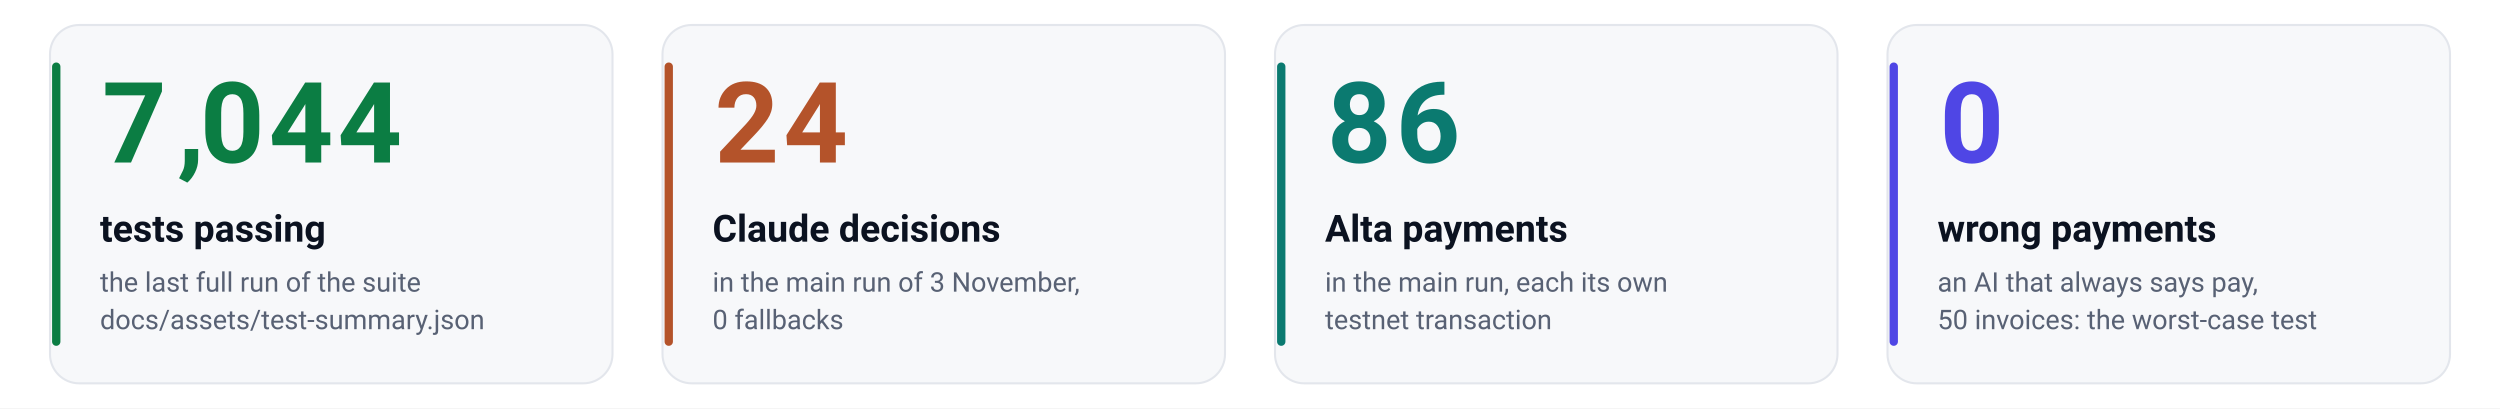
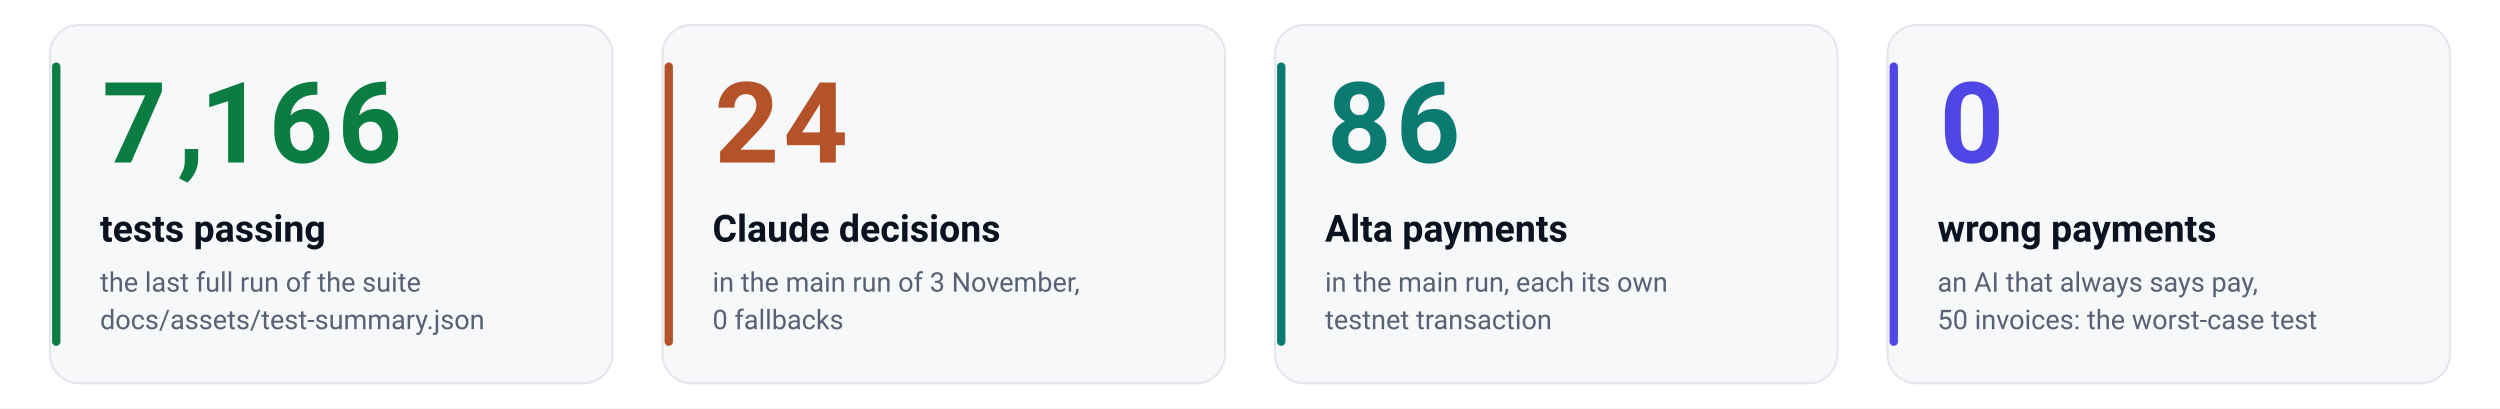
<svg xmlns="http://www.w3.org/2000/svg" viewBox="0 0 1200 196" width="1200" height="196" role="img" aria-labelledby="t d">
  <style>
text{font-family:ui-sans-serif,system-ui,-apple-system,'Segoe UI',Roboto,Helvetica,Arial,sans-serif;font-variant-numeric:tabular-nums}
.roll{animation:roll 1.8s cubic-bezier(.16,.84,.3,1) 1 backwards}
@keyframes roll{from{transform:translateY(0)}}
@media (prefers-reduced-motion:reduce){.roll{animation:none}}
</style>
  <rect width="1200" height="196" fill="#ffffff" />
  <rect x="24" y="12" width="270" height="172" rx="14" fill="#f7f8fa" stroke="#e3e6ec" />
  <rect x="25" y="30" width="4" height="136" rx="2" fill="#0b7d43" />
  <clipPath id="k0">
    <rect x="44" y="30" width="154" height="62" />
  </clipPath>
  <g clip-path="url(#k0)">
    <g transform="translate(0 30)">
      <g class="roll" style="transform:translateY(-1054px);animation-delay:0s">
        <text x="64.5" y="48" text-anchor="middle" style="font-size:54px;font-weight:760;fill:#0b7d43">0</text>
        <text x="64.5" y="110" text-anchor="middle" style="font-size:54px;font-weight:760;fill:#0b7d43">1</text>
        <text x="64.5" y="172" text-anchor="middle" style="font-size:54px;font-weight:760;fill:#0b7d43">2</text>
        <text x="64.5" y="234" text-anchor="middle" style="font-size:54px;font-weight:760;fill:#0b7d43">3</text>
        <text x="64.5" y="296" text-anchor="middle" style="font-size:54px;font-weight:760;fill:#0b7d43">4</text>
        <text x="64.5" y="358" text-anchor="middle" style="font-size:54px;font-weight:760;fill:#0b7d43">5</text>
        <text x="64.5" y="420" text-anchor="middle" style="font-size:54px;font-weight:760;fill:#0b7d43">6</text>
        <text x="64.5" y="482" text-anchor="middle" style="font-size:54px;font-weight:760;fill:#0b7d43">7</text>
        <text x="64.5" y="544" text-anchor="middle" style="font-size:54px;font-weight:760;fill:#0b7d43">8</text>
        <text x="64.5" y="606" text-anchor="middle" style="font-size:54px;font-weight:760;fill:#0b7d43">9</text>
        <text x="64.5" y="668" text-anchor="middle" style="font-size:54px;font-weight:760;fill:#0b7d43">0</text>
        <text x="64.5" y="730" text-anchor="middle" style="font-size:54px;font-weight:760;fill:#0b7d43">1</text>
        <text x="64.5" y="792" text-anchor="middle" style="font-size:54px;font-weight:760;fill:#0b7d43">2</text>
        <text x="64.5" y="854" text-anchor="middle" style="font-size:54px;font-weight:760;fill:#0b7d43">3</text>
        <text x="64.5" y="916" text-anchor="middle" style="font-size:54px;font-weight:760;fill:#0b7d43">4</text>
        <text x="64.5" y="978" text-anchor="middle" style="font-size:54px;font-weight:760;fill:#0b7d43">5</text>
        <text x="64.5" y="1040" text-anchor="middle" style="font-size:54px;font-weight:760;fill:#0b7d43">6</text>
        <text x="64.5" y="1102" text-anchor="middle" style="font-size:54px;font-weight:760;fill:#0b7d43">7</text>
        <text x="64.5" y="1164" text-anchor="middle" style="font-size:54px;font-weight:760;fill:#0b7d43">8</text>
        <text x="64.5" y="1226" text-anchor="middle" style="font-size:54px;font-weight:760;fill:#0b7d43">9</text>
      </g>
    </g>
  </g>
  <text x="85" y="78" style="font-size:54px;font-weight:760;fill:#0b7d43">,</text>
  <g clip-path="url(#k0)">
    <g transform="translate(0 30)">
-       <g class="roll" style="transform:translateY(-620px);animation-delay:0.15s">
+       <g class="roll" style="transform:translateY(-682px);animation-delay:0.15s">
        <text x="111.5" y="48" text-anchor="middle" style="font-size:54px;font-weight:760;fill:#0b7d43">0</text>
        <text x="111.5" y="110" text-anchor="middle" style="font-size:54px;font-weight:760;fill:#0b7d43">1</text>
        <text x="111.5" y="172" text-anchor="middle" style="font-size:54px;font-weight:760;fill:#0b7d43">2</text>
        <text x="111.5" y="234" text-anchor="middle" style="font-size:54px;font-weight:760;fill:#0b7d43">3</text>
        <text x="111.5" y="296" text-anchor="middle" style="font-size:54px;font-weight:760;fill:#0b7d43">4</text>
        <text x="111.5" y="358" text-anchor="middle" style="font-size:54px;font-weight:760;fill:#0b7d43">5</text>
        <text x="111.5" y="420" text-anchor="middle" style="font-size:54px;font-weight:760;fill:#0b7d43">6</text>
        <text x="111.5" y="482" text-anchor="middle" style="font-size:54px;font-weight:760;fill:#0b7d43">7</text>
        <text x="111.5" y="544" text-anchor="middle" style="font-size:54px;font-weight:760;fill:#0b7d43">8</text>
        <text x="111.5" y="606" text-anchor="middle" style="font-size:54px;font-weight:760;fill:#0b7d43">9</text>
        <text x="111.5" y="668" text-anchor="middle" style="font-size:54px;font-weight:760;fill:#0b7d43">0</text>
        <text x="111.5" y="730" text-anchor="middle" style="font-size:54px;font-weight:760;fill:#0b7d43">1</text>
        <text x="111.5" y="792" text-anchor="middle" style="font-size:54px;font-weight:760;fill:#0b7d43">2</text>
        <text x="111.5" y="854" text-anchor="middle" style="font-size:54px;font-weight:760;fill:#0b7d43">3</text>
        <text x="111.5" y="916" text-anchor="middle" style="font-size:54px;font-weight:760;fill:#0b7d43">4</text>
        <text x="111.5" y="978" text-anchor="middle" style="font-size:54px;font-weight:760;fill:#0b7d43">5</text>
        <text x="111.5" y="1040" text-anchor="middle" style="font-size:54px;font-weight:760;fill:#0b7d43">6</text>
        <text x="111.5" y="1102" text-anchor="middle" style="font-size:54px;font-weight:760;fill:#0b7d43">7</text>
        <text x="111.5" y="1164" text-anchor="middle" style="font-size:54px;font-weight:760;fill:#0b7d43">8</text>
        <text x="111.5" y="1226" text-anchor="middle" style="font-size:54px;font-weight:760;fill:#0b7d43">9</text>
      </g>
    </g>
  </g>
  <g clip-path="url(#k0)">
    <g transform="translate(0 30)">
-       <g class="roll" style="transform:translateY(-868px);animation-delay:0.3s">
+       <g class="roll" style="transform:translateY(-992px);animation-delay:0.3s">
        <text x="144.5" y="48" text-anchor="middle" style="font-size:54px;font-weight:760;fill:#0b7d43">0</text>
        <text x="144.5" y="110" text-anchor="middle" style="font-size:54px;font-weight:760;fill:#0b7d43">1</text>
        <text x="144.5" y="172" text-anchor="middle" style="font-size:54px;font-weight:760;fill:#0b7d43">2</text>
        <text x="144.5" y="234" text-anchor="middle" style="font-size:54px;font-weight:760;fill:#0b7d43">3</text>
        <text x="144.5" y="296" text-anchor="middle" style="font-size:54px;font-weight:760;fill:#0b7d43">4</text>
        <text x="144.5" y="358" text-anchor="middle" style="font-size:54px;font-weight:760;fill:#0b7d43">5</text>
        <text x="144.5" y="420" text-anchor="middle" style="font-size:54px;font-weight:760;fill:#0b7d43">6</text>
        <text x="144.5" y="482" text-anchor="middle" style="font-size:54px;font-weight:760;fill:#0b7d43">7</text>
        <text x="144.5" y="544" text-anchor="middle" style="font-size:54px;font-weight:760;fill:#0b7d43">8</text>
        <text x="144.5" y="606" text-anchor="middle" style="font-size:54px;font-weight:760;fill:#0b7d43">9</text>
        <text x="144.5" y="668" text-anchor="middle" style="font-size:54px;font-weight:760;fill:#0b7d43">0</text>
        <text x="144.5" y="730" text-anchor="middle" style="font-size:54px;font-weight:760;fill:#0b7d43">1</text>
        <text x="144.5" y="792" text-anchor="middle" style="font-size:54px;font-weight:760;fill:#0b7d43">2</text>
        <text x="144.5" y="854" text-anchor="middle" style="font-size:54px;font-weight:760;fill:#0b7d43">3</text>
        <text x="144.5" y="916" text-anchor="middle" style="font-size:54px;font-weight:760;fill:#0b7d43">4</text>
        <text x="144.5" y="978" text-anchor="middle" style="font-size:54px;font-weight:760;fill:#0b7d43">5</text>
        <text x="144.5" y="1040" text-anchor="middle" style="font-size:54px;font-weight:760;fill:#0b7d43">6</text>
        <text x="144.5" y="1102" text-anchor="middle" style="font-size:54px;font-weight:760;fill:#0b7d43">7</text>
        <text x="144.5" y="1164" text-anchor="middle" style="font-size:54px;font-weight:760;fill:#0b7d43">8</text>
        <text x="144.5" y="1226" text-anchor="middle" style="font-size:54px;font-weight:760;fill:#0b7d43">9</text>
      </g>
    </g>
  </g>
  <g clip-path="url(#k0)">
    <g transform="translate(0 30)">
-       <g class="roll" style="transform:translateY(-868px);animation-delay:0.45s">
+       <g class="roll" style="transform:translateY(-992px);animation-delay:0.45s">
        <text x="177.5" y="48" text-anchor="middle" style="font-size:54px;font-weight:760;fill:#0b7d43">0</text>
        <text x="177.5" y="110" text-anchor="middle" style="font-size:54px;font-weight:760;fill:#0b7d43">1</text>
        <text x="177.5" y="172" text-anchor="middle" style="font-size:54px;font-weight:760;fill:#0b7d43">2</text>
        <text x="177.5" y="234" text-anchor="middle" style="font-size:54px;font-weight:760;fill:#0b7d43">3</text>
        <text x="177.5" y="296" text-anchor="middle" style="font-size:54px;font-weight:760;fill:#0b7d43">4</text>
        <text x="177.5" y="358" text-anchor="middle" style="font-size:54px;font-weight:760;fill:#0b7d43">5</text>
        <text x="177.5" y="420" text-anchor="middle" style="font-size:54px;font-weight:760;fill:#0b7d43">6</text>
        <text x="177.5" y="482" text-anchor="middle" style="font-size:54px;font-weight:760;fill:#0b7d43">7</text>
        <text x="177.5" y="544" text-anchor="middle" style="font-size:54px;font-weight:760;fill:#0b7d43">8</text>
        <text x="177.5" y="606" text-anchor="middle" style="font-size:54px;font-weight:760;fill:#0b7d43">9</text>
        <text x="177.5" y="668" text-anchor="middle" style="font-size:54px;font-weight:760;fill:#0b7d43">0</text>
        <text x="177.5" y="730" text-anchor="middle" style="font-size:54px;font-weight:760;fill:#0b7d43">1</text>
        <text x="177.5" y="792" text-anchor="middle" style="font-size:54px;font-weight:760;fill:#0b7d43">2</text>
        <text x="177.5" y="854" text-anchor="middle" style="font-size:54px;font-weight:760;fill:#0b7d43">3</text>
        <text x="177.5" y="916" text-anchor="middle" style="font-size:54px;font-weight:760;fill:#0b7d43">4</text>
        <text x="177.5" y="978" text-anchor="middle" style="font-size:54px;font-weight:760;fill:#0b7d43">5</text>
        <text x="177.5" y="1040" text-anchor="middle" style="font-size:54px;font-weight:760;fill:#0b7d43">6</text>
        <text x="177.5" y="1102" text-anchor="middle" style="font-size:54px;font-weight:760;fill:#0b7d43">7</text>
        <text x="177.5" y="1164" text-anchor="middle" style="font-size:54px;font-weight:760;fill:#0b7d43">8</text>
        <text x="177.5" y="1226" text-anchor="middle" style="font-size:54px;font-weight:760;fill:#0b7d43">9</text>
      </g>
    </g>
  </g>
  <text x="48" y="116" style="font-size:18px;font-weight:700;fill:#0b1220">tests passing</text>
  <text x="48" y="140" style="font-size:13px;fill:#586174">the last full run of the suite</text>
  <text x="48" y="158" style="font-size:13px;fill:#586174">docs/assets/test-summary.json</text>
  <rect x="318" y="12" width="270" height="172" rx="14" fill="#f7f8fa" stroke="#e3e6ec" />
  <rect x="319" y="30" width="4" height="136" rx="2" fill="#b4532a" />
  <clipPath id="k1">
    <rect x="338" y="30" width="74" height="62" />
  </clipPath>
  <g clip-path="url(#k1)">
    <g transform="translate(0 30)">
      <g class="roll" style="transform:translateY(-744px);animation-delay:0s">
        <text x="358.5" y="48" text-anchor="middle" style="font-size:54px;font-weight:760;fill:#b4532a">0</text>
        <text x="358.5" y="110" text-anchor="middle" style="font-size:54px;font-weight:760;fill:#b4532a">1</text>
        <text x="358.5" y="172" text-anchor="middle" style="font-size:54px;font-weight:760;fill:#b4532a">2</text>
        <text x="358.5" y="234" text-anchor="middle" style="font-size:54px;font-weight:760;fill:#b4532a">3</text>
        <text x="358.5" y="296" text-anchor="middle" style="font-size:54px;font-weight:760;fill:#b4532a">4</text>
        <text x="358.5" y="358" text-anchor="middle" style="font-size:54px;font-weight:760;fill:#b4532a">5</text>
        <text x="358.5" y="420" text-anchor="middle" style="font-size:54px;font-weight:760;fill:#b4532a">6</text>
        <text x="358.5" y="482" text-anchor="middle" style="font-size:54px;font-weight:760;fill:#b4532a">7</text>
        <text x="358.5" y="544" text-anchor="middle" style="font-size:54px;font-weight:760;fill:#b4532a">8</text>
        <text x="358.5" y="606" text-anchor="middle" style="font-size:54px;font-weight:760;fill:#b4532a">9</text>
        <text x="358.5" y="668" text-anchor="middle" style="font-size:54px;font-weight:760;fill:#b4532a">0</text>
        <text x="358.5" y="730" text-anchor="middle" style="font-size:54px;font-weight:760;fill:#b4532a">1</text>
        <text x="358.5" y="792" text-anchor="middle" style="font-size:54px;font-weight:760;fill:#b4532a">2</text>
        <text x="358.5" y="854" text-anchor="middle" style="font-size:54px;font-weight:760;fill:#b4532a">3</text>
        <text x="358.5" y="916" text-anchor="middle" style="font-size:54px;font-weight:760;fill:#b4532a">4</text>
        <text x="358.5" y="978" text-anchor="middle" style="font-size:54px;font-weight:760;fill:#b4532a">5</text>
        <text x="358.5" y="1040" text-anchor="middle" style="font-size:54px;font-weight:760;fill:#b4532a">6</text>
        <text x="358.5" y="1102" text-anchor="middle" style="font-size:54px;font-weight:760;fill:#b4532a">7</text>
        <text x="358.5" y="1164" text-anchor="middle" style="font-size:54px;font-weight:760;fill:#b4532a">8</text>
        <text x="358.5" y="1226" text-anchor="middle" style="font-size:54px;font-weight:760;fill:#b4532a">9</text>
      </g>
    </g>
  </g>
  <g clip-path="url(#k1)">
    <g transform="translate(0 30)">
      <g class="roll" style="transform:translateY(-868px);animation-delay:0.15s">
        <text x="391.5" y="48" text-anchor="middle" style="font-size:54px;font-weight:760;fill:#b4532a">0</text>
        <text x="391.5" y="110" text-anchor="middle" style="font-size:54px;font-weight:760;fill:#b4532a">1</text>
        <text x="391.5" y="172" text-anchor="middle" style="font-size:54px;font-weight:760;fill:#b4532a">2</text>
        <text x="391.5" y="234" text-anchor="middle" style="font-size:54px;font-weight:760;fill:#b4532a">3</text>
        <text x="391.5" y="296" text-anchor="middle" style="font-size:54px;font-weight:760;fill:#b4532a">4</text>
        <text x="391.5" y="358" text-anchor="middle" style="font-size:54px;font-weight:760;fill:#b4532a">5</text>
        <text x="391.5" y="420" text-anchor="middle" style="font-size:54px;font-weight:760;fill:#b4532a">6</text>
        <text x="391.5" y="482" text-anchor="middle" style="font-size:54px;font-weight:760;fill:#b4532a">7</text>
        <text x="391.5" y="544" text-anchor="middle" style="font-size:54px;font-weight:760;fill:#b4532a">8</text>
        <text x="391.5" y="606" text-anchor="middle" style="font-size:54px;font-weight:760;fill:#b4532a">9</text>
        <text x="391.5" y="668" text-anchor="middle" style="font-size:54px;font-weight:760;fill:#b4532a">0</text>
        <text x="391.5" y="730" text-anchor="middle" style="font-size:54px;font-weight:760;fill:#b4532a">1</text>
        <text x="391.5" y="792" text-anchor="middle" style="font-size:54px;font-weight:760;fill:#b4532a">2</text>
        <text x="391.5" y="854" text-anchor="middle" style="font-size:54px;font-weight:760;fill:#b4532a">3</text>
        <text x="391.5" y="916" text-anchor="middle" style="font-size:54px;font-weight:760;fill:#b4532a">4</text>
        <text x="391.5" y="978" text-anchor="middle" style="font-size:54px;font-weight:760;fill:#b4532a">5</text>
        <text x="391.5" y="1040" text-anchor="middle" style="font-size:54px;font-weight:760;fill:#b4532a">6</text>
        <text x="391.5" y="1102" text-anchor="middle" style="font-size:54px;font-weight:760;fill:#b4532a">7</text>
        <text x="391.5" y="1164" text-anchor="middle" style="font-size:54px;font-weight:760;fill:#b4532a">8</text>
        <text x="391.5" y="1226" text-anchor="middle" style="font-size:54px;font-weight:760;fill:#b4532a">9</text>
      </g>
    </g>
  </g>
  <text x="342" y="116" style="font-size:18px;font-weight:700;fill:#0b1220">Claude decisions</text>
  <text x="342" y="140" style="font-size:13px;fill:#586174">in the main run of 3 November,</text>
  <text x="342" y="158" style="font-size:13px;fill:#586174">0 fallbacks</text>
  <rect x="612" y="12" width="270" height="172" rx="14" fill="#f7f8fa" stroke="#e3e6ec" />
  <rect x="613" y="30" width="4" height="136" rx="2" fill="#0b7a70" />
  <clipPath id="k2">
    <rect x="632" y="30" width="74" height="62" />
  </clipPath>
  <g clip-path="url(#k2)">
    <g transform="translate(0 30)">
      <g class="roll" style="transform:translateY(-1116px);animation-delay:0s">
        <text x="652.5" y="48" text-anchor="middle" style="font-size:54px;font-weight:760;fill:#0b7a70">0</text>
        <text x="652.5" y="110" text-anchor="middle" style="font-size:54px;font-weight:760;fill:#0b7a70">1</text>
        <text x="652.5" y="172" text-anchor="middle" style="font-size:54px;font-weight:760;fill:#0b7a70">2</text>
        <text x="652.5" y="234" text-anchor="middle" style="font-size:54px;font-weight:760;fill:#0b7a70">3</text>
        <text x="652.5" y="296" text-anchor="middle" style="font-size:54px;font-weight:760;fill:#0b7a70">4</text>
        <text x="652.5" y="358" text-anchor="middle" style="font-size:54px;font-weight:760;fill:#0b7a70">5</text>
        <text x="652.5" y="420" text-anchor="middle" style="font-size:54px;font-weight:760;fill:#0b7a70">6</text>
        <text x="652.5" y="482" text-anchor="middle" style="font-size:54px;font-weight:760;fill:#0b7a70">7</text>
        <text x="652.5" y="544" text-anchor="middle" style="font-size:54px;font-weight:760;fill:#0b7a70">8</text>
        <text x="652.5" y="606" text-anchor="middle" style="font-size:54px;font-weight:760;fill:#0b7a70">9</text>
        <text x="652.5" y="668" text-anchor="middle" style="font-size:54px;font-weight:760;fill:#0b7a70">0</text>
        <text x="652.5" y="730" text-anchor="middle" style="font-size:54px;font-weight:760;fill:#0b7a70">1</text>
        <text x="652.5" y="792" text-anchor="middle" style="font-size:54px;font-weight:760;fill:#0b7a70">2</text>
        <text x="652.5" y="854" text-anchor="middle" style="font-size:54px;font-weight:760;fill:#0b7a70">3</text>
        <text x="652.5" y="916" text-anchor="middle" style="font-size:54px;font-weight:760;fill:#0b7a70">4</text>
        <text x="652.5" y="978" text-anchor="middle" style="font-size:54px;font-weight:760;fill:#0b7a70">5</text>
        <text x="652.5" y="1040" text-anchor="middle" style="font-size:54px;font-weight:760;fill:#0b7a70">6</text>
        <text x="652.5" y="1102" text-anchor="middle" style="font-size:54px;font-weight:760;fill:#0b7a70">7</text>
        <text x="652.5" y="1164" text-anchor="middle" style="font-size:54px;font-weight:760;fill:#0b7a70">8</text>
        <text x="652.5" y="1226" text-anchor="middle" style="font-size:54px;font-weight:760;fill:#0b7a70">9</text>
      </g>
    </g>
  </g>
  <g clip-path="url(#k2)">
    <g transform="translate(0 30)">
      <g class="roll" style="transform:translateY(-992px);animation-delay:0.15s">
        <text x="685.5" y="48" text-anchor="middle" style="font-size:54px;font-weight:760;fill:#0b7a70">0</text>
        <text x="685.5" y="110" text-anchor="middle" style="font-size:54px;font-weight:760;fill:#0b7a70">1</text>
        <text x="685.5" y="172" text-anchor="middle" style="font-size:54px;font-weight:760;fill:#0b7a70">2</text>
        <text x="685.5" y="234" text-anchor="middle" style="font-size:54px;font-weight:760;fill:#0b7a70">3</text>
        <text x="685.5" y="296" text-anchor="middle" style="font-size:54px;font-weight:760;fill:#0b7a70">4</text>
        <text x="685.5" y="358" text-anchor="middle" style="font-size:54px;font-weight:760;fill:#0b7a70">5</text>
        <text x="685.5" y="420" text-anchor="middle" style="font-size:54px;font-weight:760;fill:#0b7a70">6</text>
        <text x="685.5" y="482" text-anchor="middle" style="font-size:54px;font-weight:760;fill:#0b7a70">7</text>
        <text x="685.5" y="544" text-anchor="middle" style="font-size:54px;font-weight:760;fill:#0b7a70">8</text>
        <text x="685.5" y="606" text-anchor="middle" style="font-size:54px;font-weight:760;fill:#0b7a70">9</text>
        <text x="685.5" y="668" text-anchor="middle" style="font-size:54px;font-weight:760;fill:#0b7a70">0</text>
        <text x="685.5" y="730" text-anchor="middle" style="font-size:54px;font-weight:760;fill:#0b7a70">1</text>
        <text x="685.5" y="792" text-anchor="middle" style="font-size:54px;font-weight:760;fill:#0b7a70">2</text>
        <text x="685.5" y="854" text-anchor="middle" style="font-size:54px;font-weight:760;fill:#0b7a70">3</text>
        <text x="685.5" y="916" text-anchor="middle" style="font-size:54px;font-weight:760;fill:#0b7a70">4</text>
        <text x="685.5" y="978" text-anchor="middle" style="font-size:54px;font-weight:760;fill:#0b7a70">5</text>
        <text x="685.5" y="1040" text-anchor="middle" style="font-size:54px;font-weight:760;fill:#0b7a70">6</text>
        <text x="685.5" y="1102" text-anchor="middle" style="font-size:54px;font-weight:760;fill:#0b7a70">7</text>
        <text x="685.5" y="1164" text-anchor="middle" style="font-size:54px;font-weight:760;fill:#0b7a70">8</text>
        <text x="685.5" y="1226" text-anchor="middle" style="font-size:54px;font-weight:760;fill:#0b7a70">9</text>
      </g>
    </g>
  </g>
  <text x="636" y="116" style="font-size:18px;font-weight:700;fill:#0b1220">Alta payments</text>
  <text x="636" y="140" style="font-size:13px;fill:#586174">in the main run, each its own</text>
  <text x="636" y="158" style="font-size:13px;fill:#586174">testnet transaction</text>
  <rect x="906" y="12" width="270" height="172" rx="14" fill="#f7f8fa" stroke="#e3e6ec" />
  <rect x="907" y="30" width="4" height="136" rx="2" fill="#4f46e5" />
  <clipPath id="k3">
    <rect x="926" y="30" width="41" height="62" />
  </clipPath>
  <g clip-path="url(#k3)">
    <g transform="translate(0 30)">
      <g class="roll" style="transform:translateY(-620px);animation-delay:0s">
        <text x="946.5" y="48" text-anchor="middle" style="font-size:54px;font-weight:760;fill:#4f46e5">0</text>
        <text x="946.5" y="110" text-anchor="middle" style="font-size:54px;font-weight:760;fill:#4f46e5">1</text>
        <text x="946.5" y="172" text-anchor="middle" style="font-size:54px;font-weight:760;fill:#4f46e5">2</text>
        <text x="946.5" y="234" text-anchor="middle" style="font-size:54px;font-weight:760;fill:#4f46e5">3</text>
        <text x="946.5" y="296" text-anchor="middle" style="font-size:54px;font-weight:760;fill:#4f46e5">4</text>
        <text x="946.5" y="358" text-anchor="middle" style="font-size:54px;font-weight:760;fill:#4f46e5">5</text>
        <text x="946.5" y="420" text-anchor="middle" style="font-size:54px;font-weight:760;fill:#4f46e5">6</text>
        <text x="946.5" y="482" text-anchor="middle" style="font-size:54px;font-weight:760;fill:#4f46e5">7</text>
        <text x="946.5" y="544" text-anchor="middle" style="font-size:54px;font-weight:760;fill:#4f46e5">8</text>
        <text x="946.5" y="606" text-anchor="middle" style="font-size:54px;font-weight:760;fill:#4f46e5">9</text>
        <text x="946.5" y="668" text-anchor="middle" style="font-size:54px;font-weight:760;fill:#4f46e5">0</text>
        <text x="946.5" y="730" text-anchor="middle" style="font-size:54px;font-weight:760;fill:#4f46e5">1</text>
        <text x="946.5" y="792" text-anchor="middle" style="font-size:54px;font-weight:760;fill:#4f46e5">2</text>
        <text x="946.5" y="854" text-anchor="middle" style="font-size:54px;font-weight:760;fill:#4f46e5">3</text>
        <text x="946.5" y="916" text-anchor="middle" style="font-size:54px;font-weight:760;fill:#4f46e5">4</text>
        <text x="946.5" y="978" text-anchor="middle" style="font-size:54px;font-weight:760;fill:#4f46e5">5</text>
        <text x="946.5" y="1040" text-anchor="middle" style="font-size:54px;font-weight:760;fill:#4f46e5">6</text>
        <text x="946.5" y="1102" text-anchor="middle" style="font-size:54px;font-weight:760;fill:#4f46e5">7</text>
        <text x="946.5" y="1164" text-anchor="middle" style="font-size:54px;font-weight:760;fill:#4f46e5">8</text>
        <text x="946.5" y="1226" text-anchor="middle" style="font-size:54px;font-weight:760;fill:#4f46e5">9</text>
      </g>
    </g>
  </g>
  <text x="930" y="116" style="font-size:18px;font-weight:700;fill:#0b1220">wrong payments</text>
  <text x="930" y="140" style="font-size:13px;fill:#586174">an AI that always says pay,</text>
  <text x="930" y="158" style="font-size:13px;fill:#586174">50 invoices: the worst-case test</text>
</svg>
